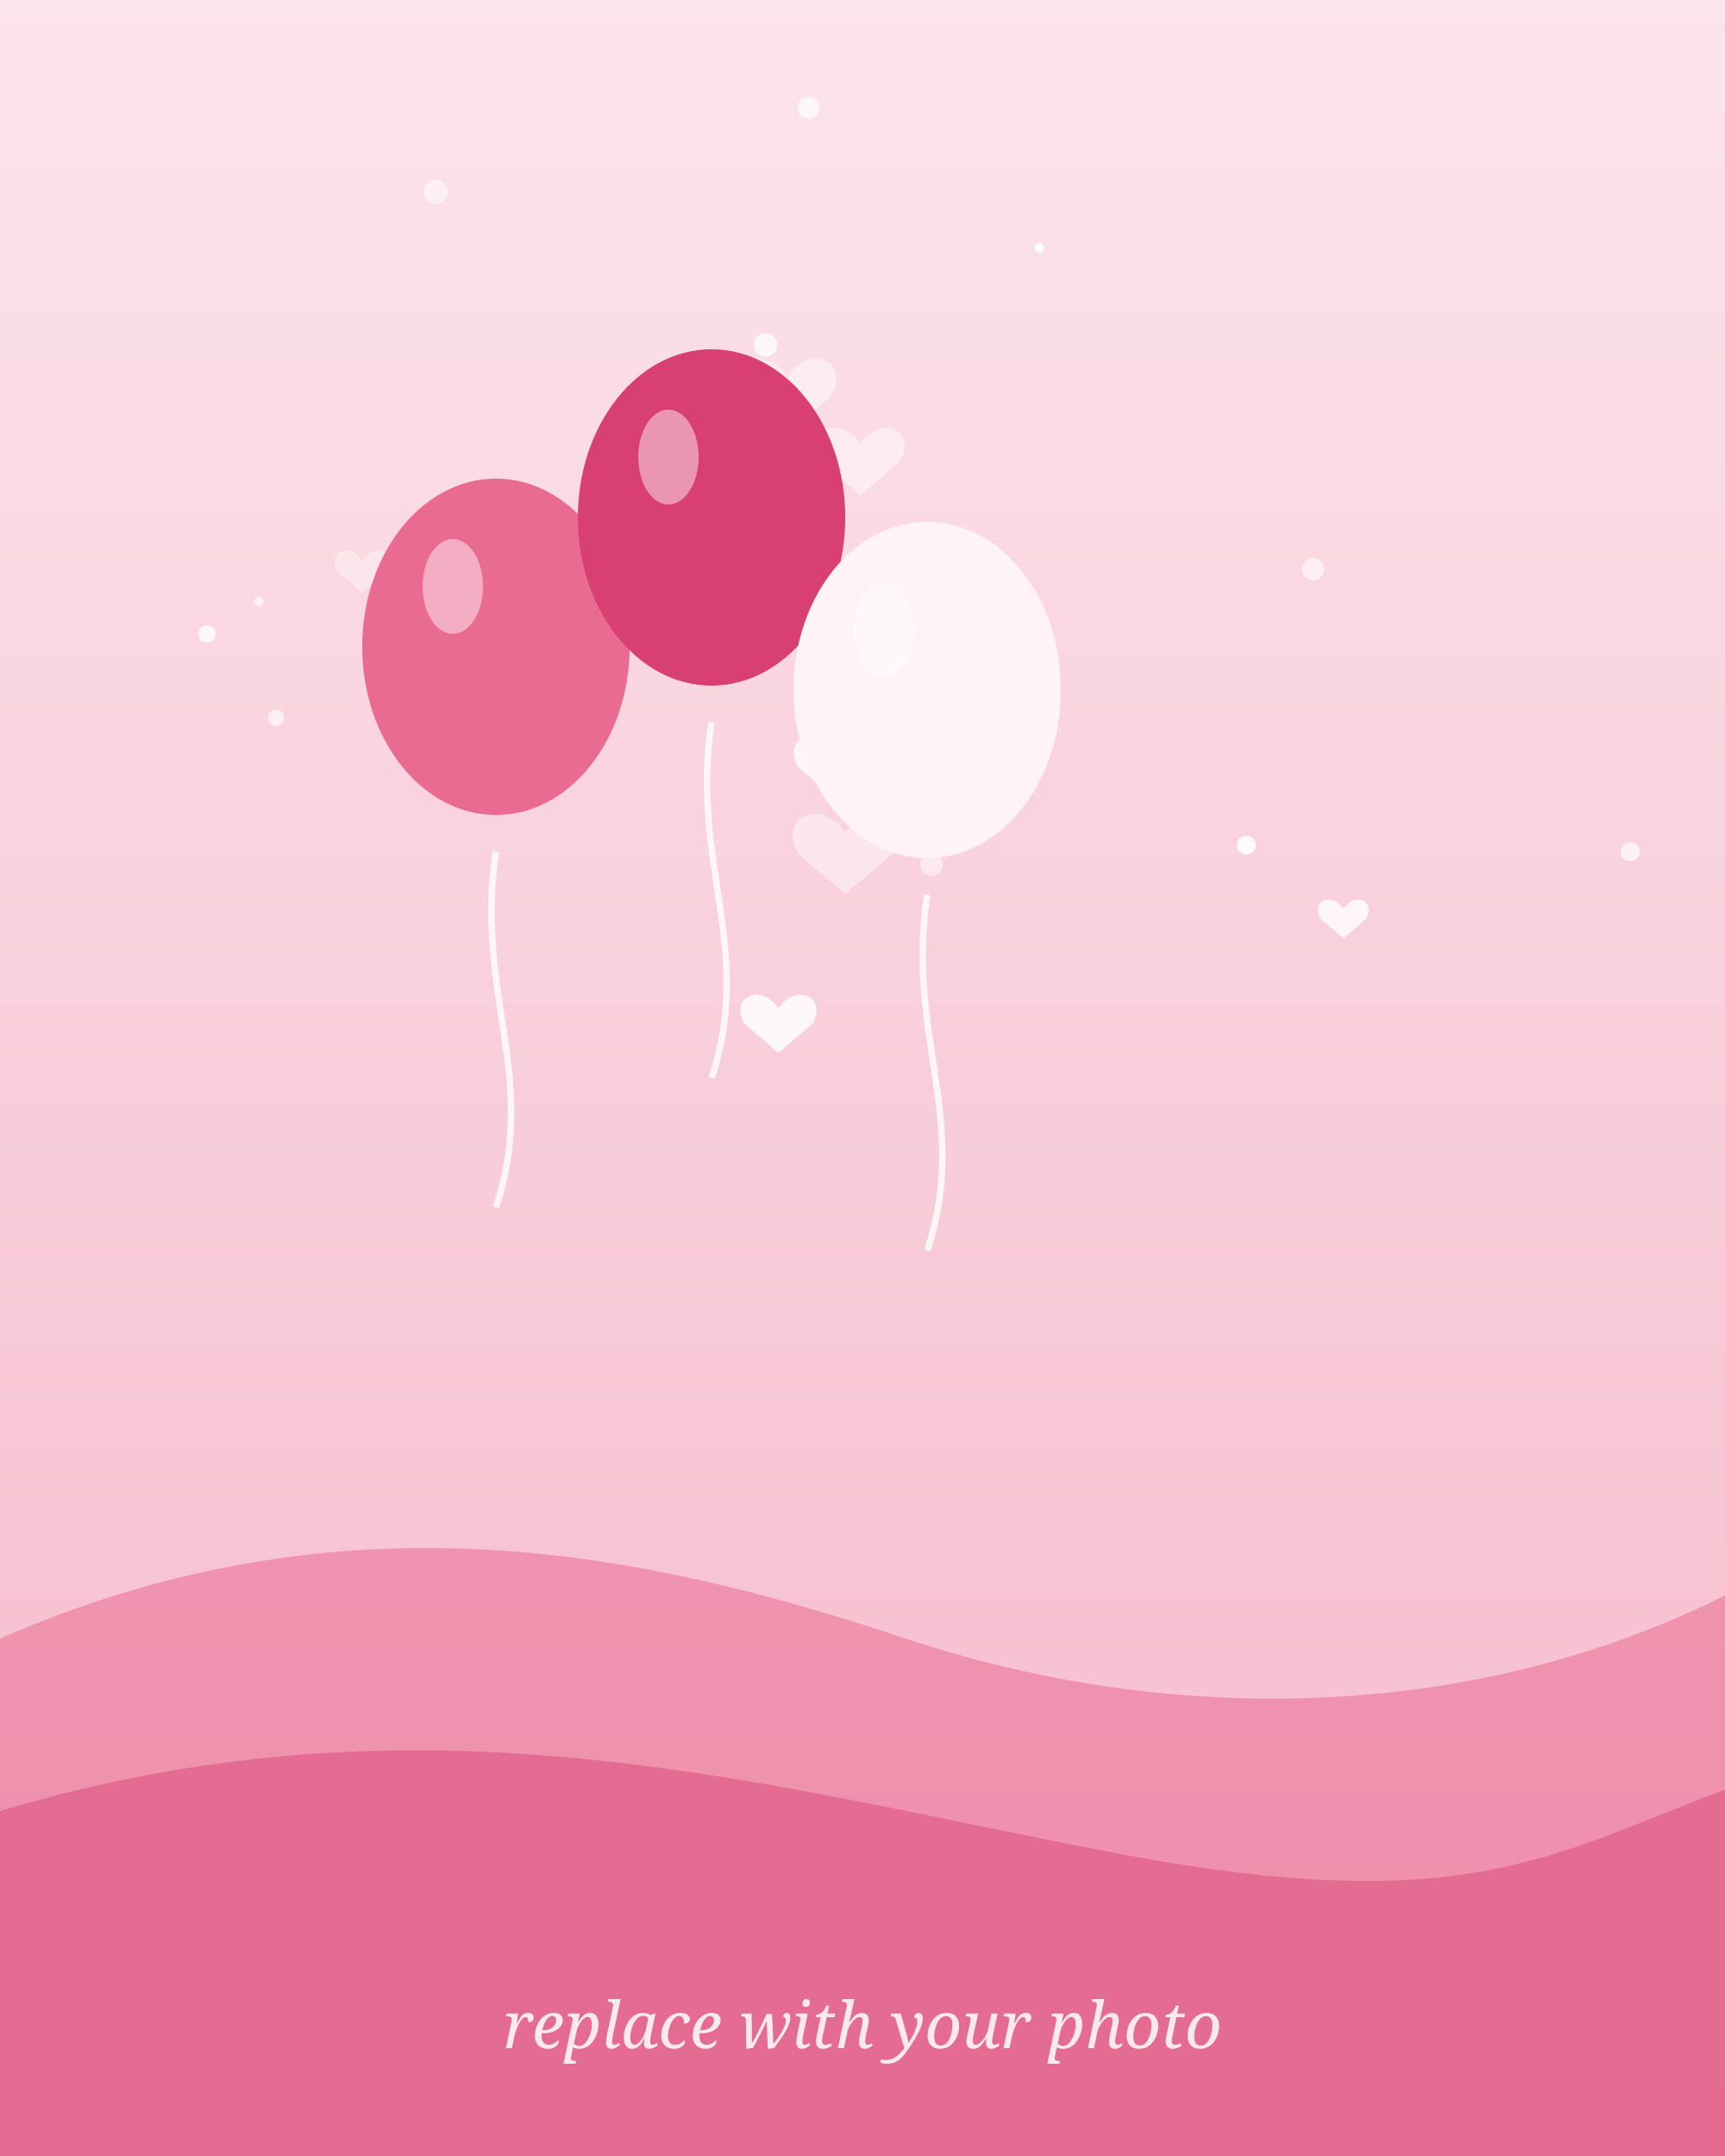
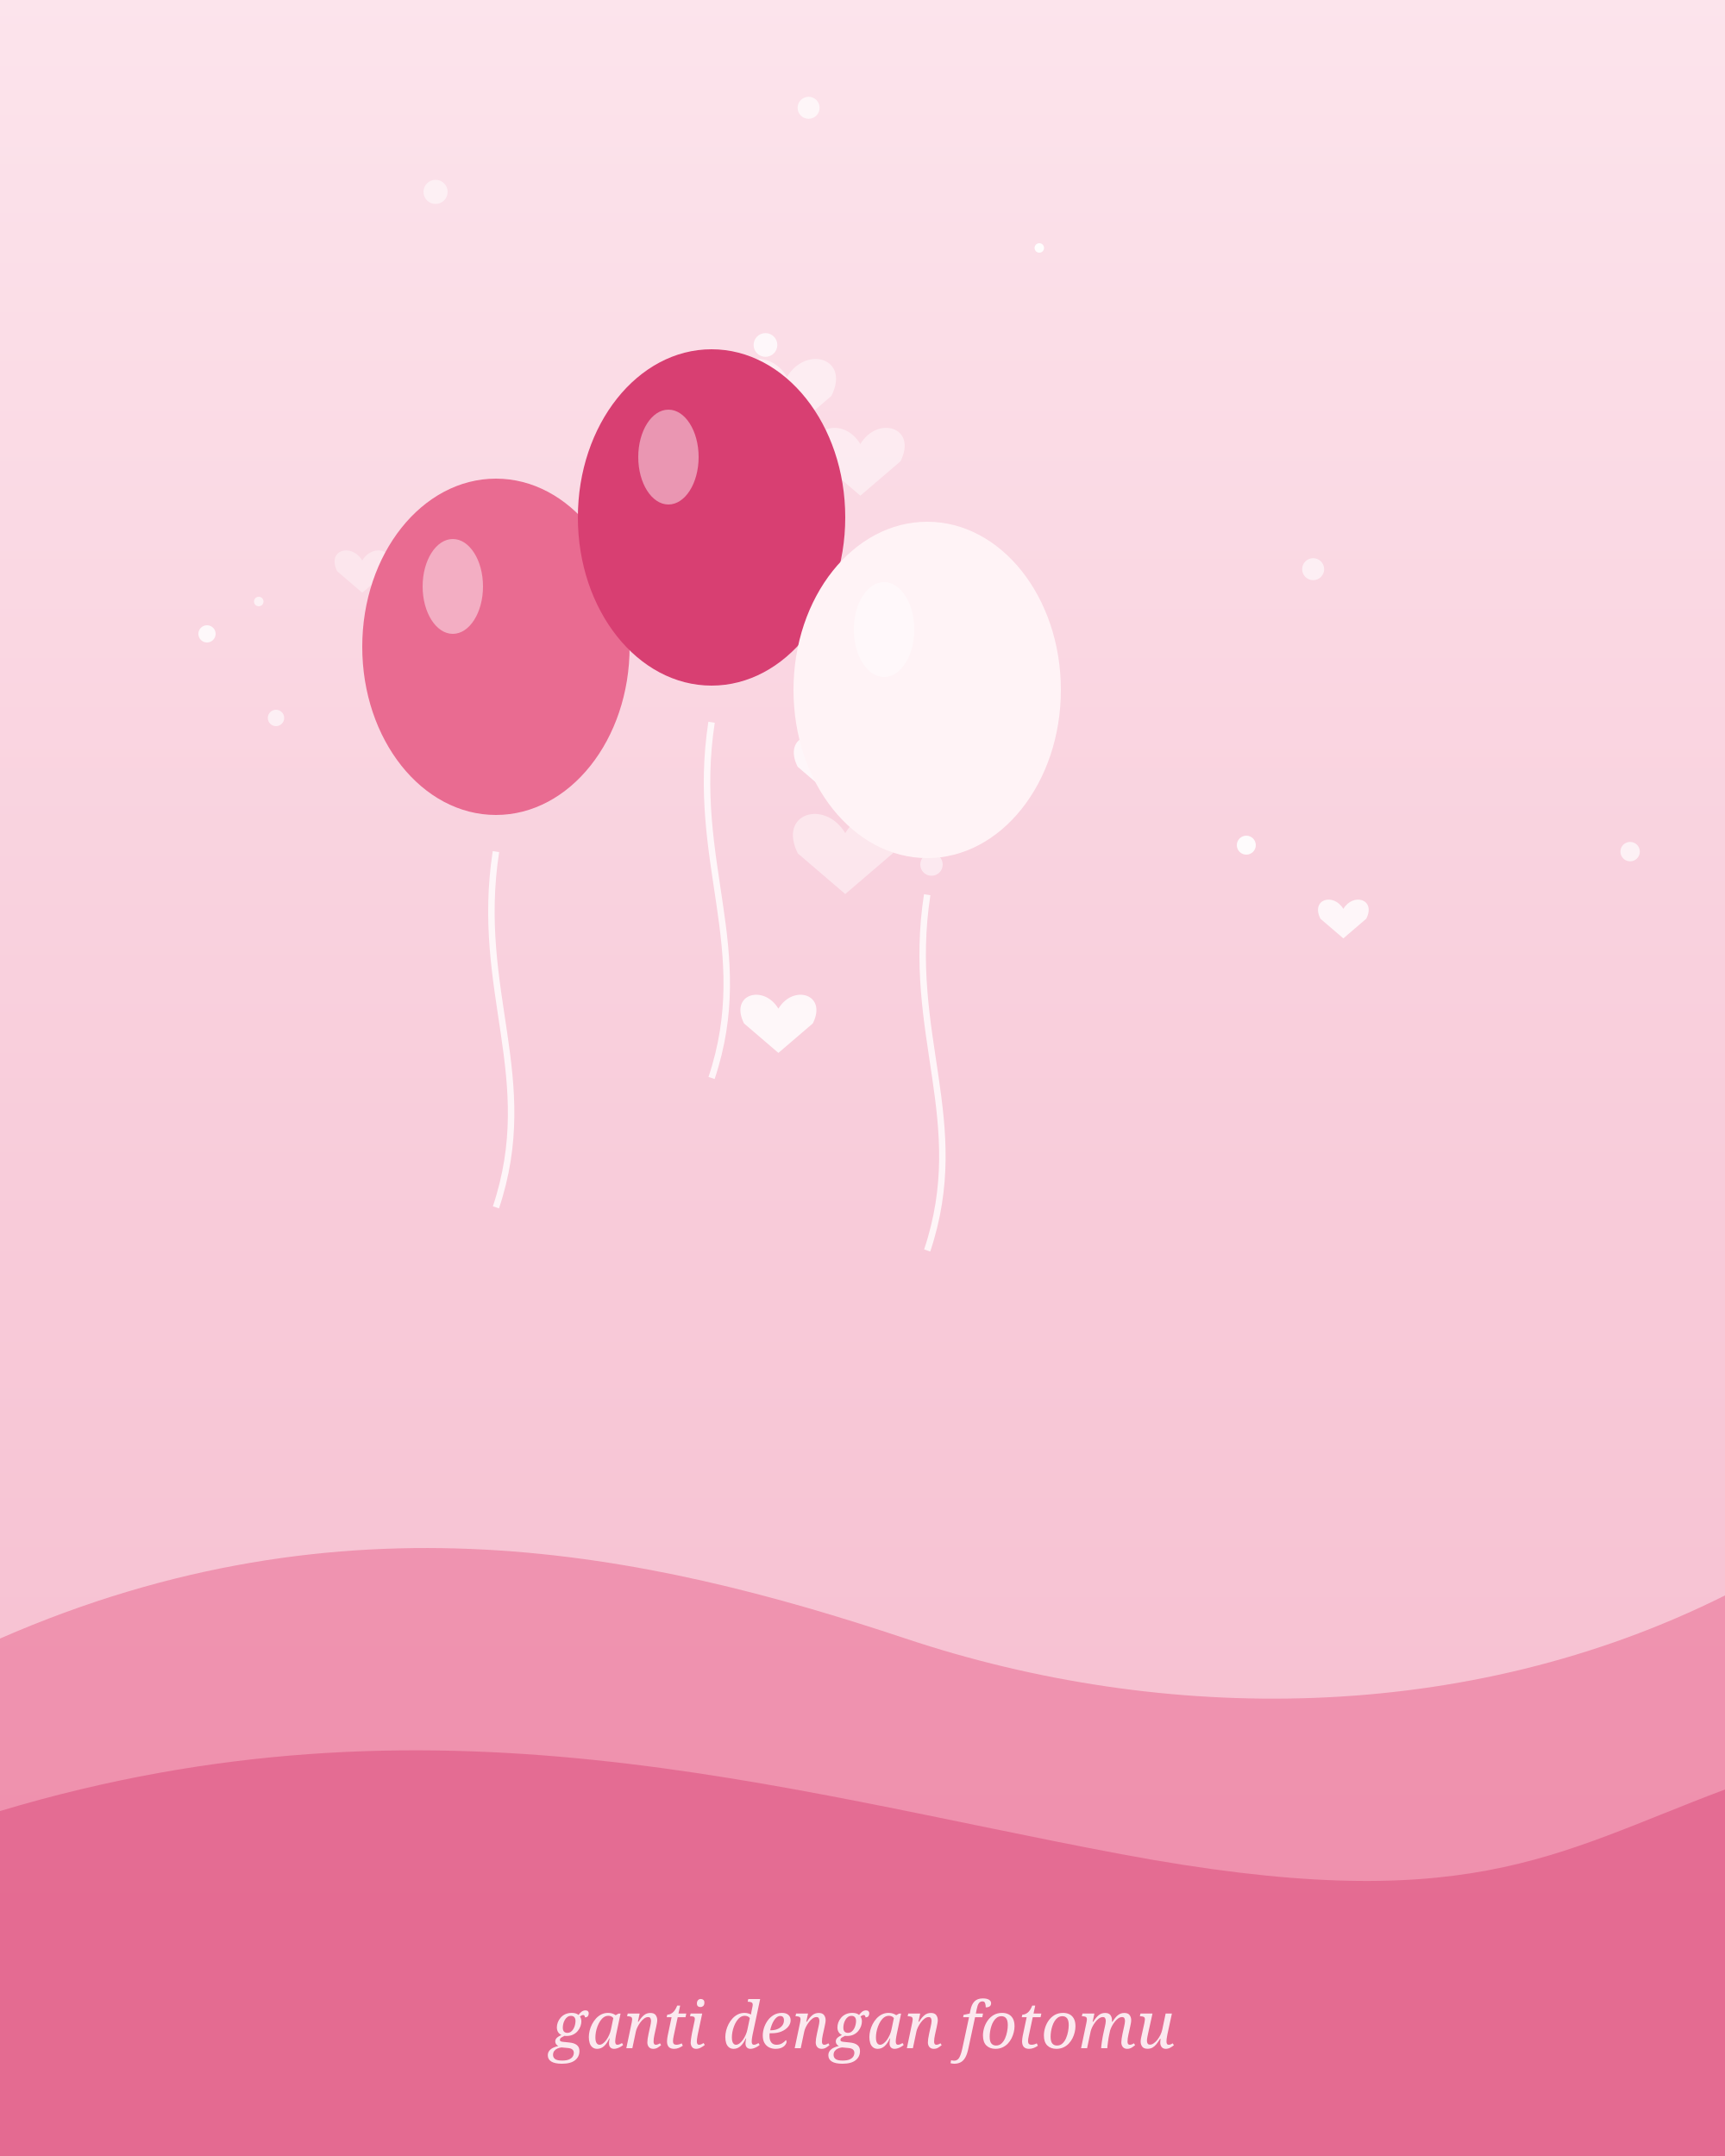
- <svg xmlns="http://www.w3.org/2000/svg" viewBox="0 0 800 1000" width="800" height="1000" role="img" aria-label="replace with your photo">
+ <svg xmlns="http://www.w3.org/2000/svg" viewBox="0 0 800 1000" width="800" height="1000" role="img" aria-label="ganti dengan fotomu">
  <defs>
    <linearGradient id="g" x1="0" y1="0" x2="0" y2="1">
      <stop offset="0" stop-color="#FCE4EC" />
      <stop offset="1" stop-color="#F5B8CB" />
    </linearGradient>
  </defs>
  <rect width="800" height="1000" fill="url(#g)" />
  <circle cx="355" cy="160" r="5.5" fill="#fff" opacity="0.77" />
  <circle cx="128" cy="333" r="3.8" fill="#fff" opacity="0.62" />
  <circle cx="120" cy="279" r="2.2" fill="#fff" opacity="0.65" />
  <circle cx="375" cy="50" r="5.1" fill="#fff" opacity="0.69" />
  <circle cx="432" cy="401" r="5.2" fill="#fff" opacity="0.52" />
  <circle cx="202" cy="89" r="5.6" fill="#fff" opacity="0.51" />
  <circle cx="609" cy="264" r="5.1" fill="#fff" opacity="0.60" />
  <circle cx="390" cy="371" r="5.1" fill="#fff" opacity="0.51" />
  <circle cx="578" cy="392" r="4.4" fill="#fff" opacity="0.91" />
  <circle cx="96" cy="294" r="4.0" fill="#fff" opacity="0.82" />
  <circle cx="482" cy="115" r="2.2" fill="#fff" opacity="0.93" />
  <circle cx="287" cy="300" r="5.3" fill="#fff" opacity="0.67" />
  <circle cx="756" cy="395" r="4.5" fill="#fff" opacity="0.69" />
  <circle cx="467" cy="268" r="3.1" fill="#fff" opacity="0.61" />
  <path transform="translate(168 255) scale(0.83)" d="M0 6C-6-4-20 0-14 12L0 24 14 12C20 0 6-4 0 6Z" fill="#fff" opacity="0.36" />
  <path transform="translate(399 198) scale(1.33)" d="M0 6C-6-4-20 0-14 12L0 24 14 12C20 0 6-4 0 6Z" fill="#fff" opacity="0.45" />
  <path transform="translate(392 377) scale(1.57)" d="M0 6C-6-4-20 0-14 12L0 24 14 12C20 0 6-4 0 6Z" fill="#fff" opacity="0.45" />
  <path transform="translate(365 166) scale(1.47)" d="M0 6C-6-4-20 0-14 12L0 24 14 12C20 0 6-4 0 6Z" fill="#fff" opacity="0.48" />
  <path transform="translate(361 461) scale(1.14)" d="M0 6C-6-4-20 0-14 12L0 24 14 12C20 0 6-4 0 6Z" fill="#fff" opacity="0.83" />
  <path transform="translate(623 417) scale(0.76)" d="M0 6C-6-4-20 0-14 12L0 24 14 12C20 0 6-4 0 6Z" fill="#fff" opacity="0.81" />
  <path transform="translate(387 341) scale(1.22)" d="M0 6C-6-4-20 0-14 12L0 24 14 12C20 0 6-4 0 6Z" fill="#fff" opacity="0.79" />
  <path d="M230 395C220 460 250 500 230 560" stroke="#fff" stroke-width="3" fill="none" opacity=".8" />
  <ellipse cx="230" cy="300" rx="62" ry="78" fill="#E96B91" />
  <ellipse cx="210" cy="272" rx="14" ry="22" fill="#fff" opacity=".45" />
  <path d="M330 335C320 400 350 440 330 500" stroke="#fff" stroke-width="3" fill="none" opacity=".8" />
  <ellipse cx="330" cy="240" rx="62" ry="78" fill="#D83F72" />
  <ellipse cx="310" cy="212" rx="14" ry="22" fill="#fff" opacity=".45" />
  <path d="M430 415C420 480 450 520 430 580" stroke="#fff" stroke-width="3" fill="none" opacity=".8" />
  <ellipse cx="430" cy="320" rx="62" ry="78" fill="#FFF3F6" />
  <ellipse cx="410" cy="292" rx="14" ry="22" fill="#fff" opacity=".45" />
  <path d="M0 760C160 690 300 720 420 760S680 800 800 740V1000H0Z" fill="#E96B91" opacity=".55" />
  <path d="M0 840C200 780 360 830 520 860S720 860 800 830V1000H0Z" fill="#D83F72" opacity=".45" />
-   <text x="400" y="950" text-anchor="middle" font-family="Georgia, serif" font-style="italic" font-size="30" fill="#fff" opacity=".85">replace with your photo</text>
+   <text x="400" y="950" text-anchor="middle" font-family="Georgia, serif" font-style="italic" font-size="30" fill="#fff" opacity=".85">ganti dengan fotomu</text>
</svg>
